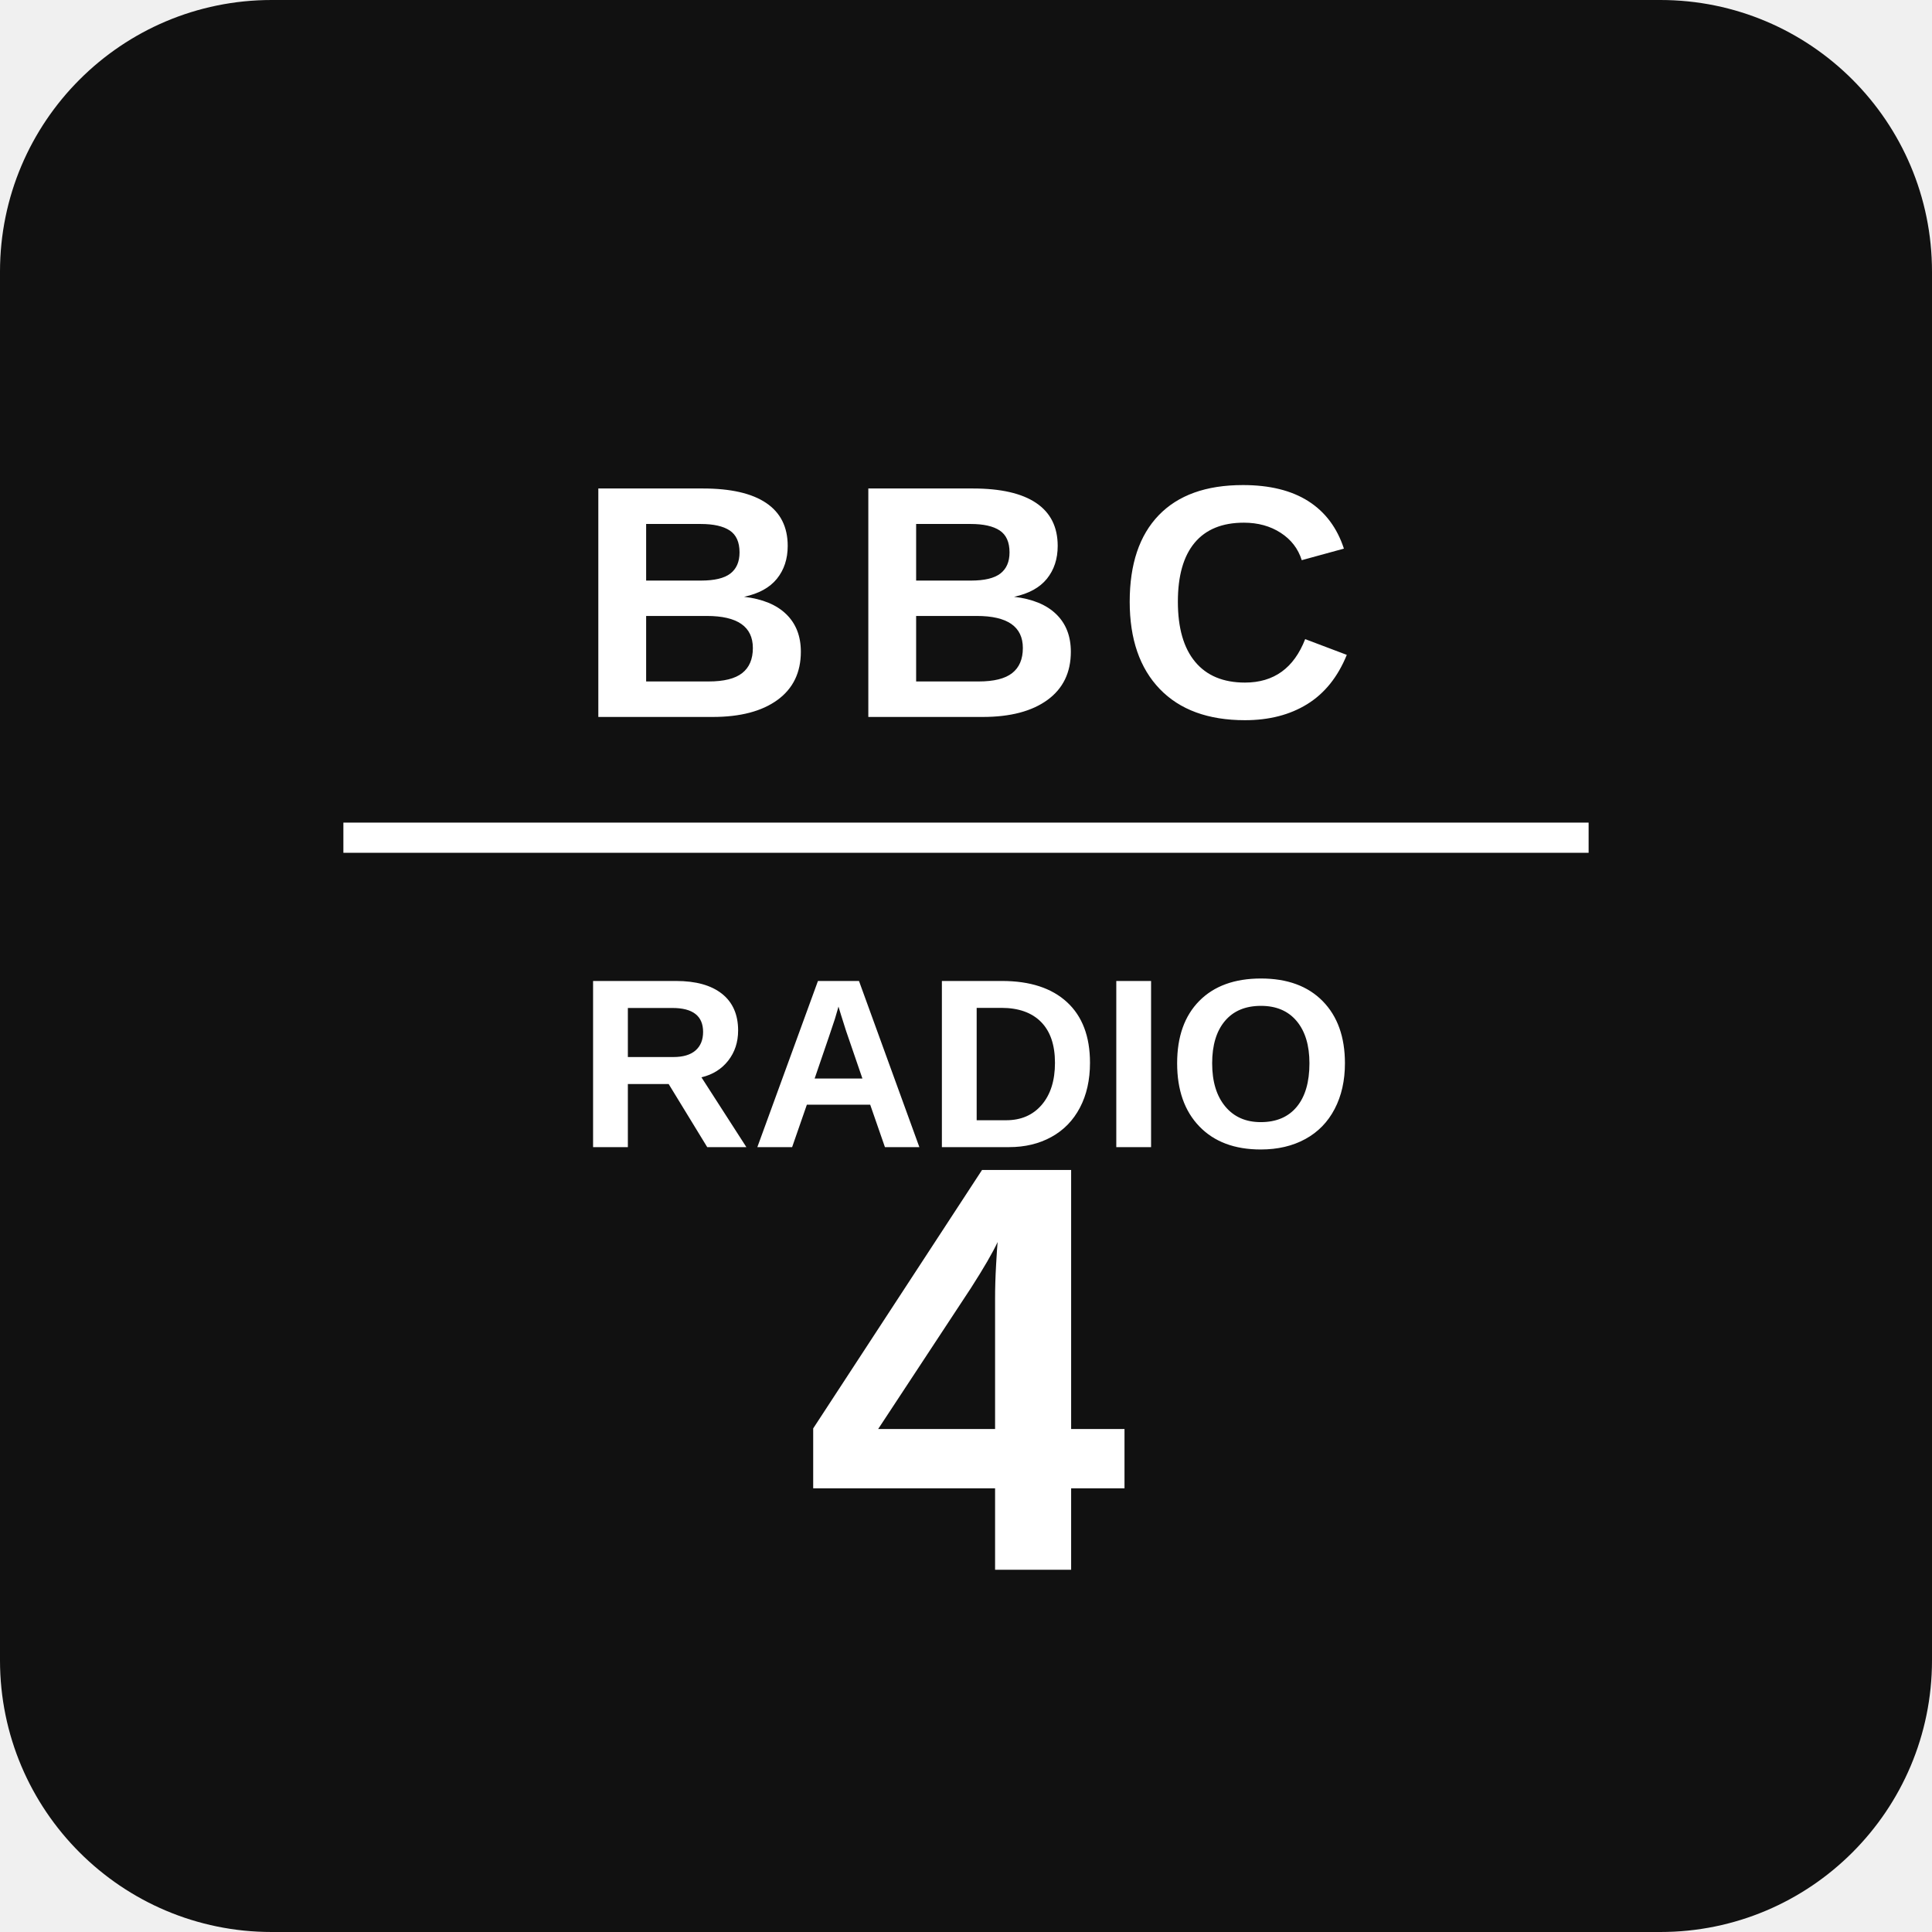
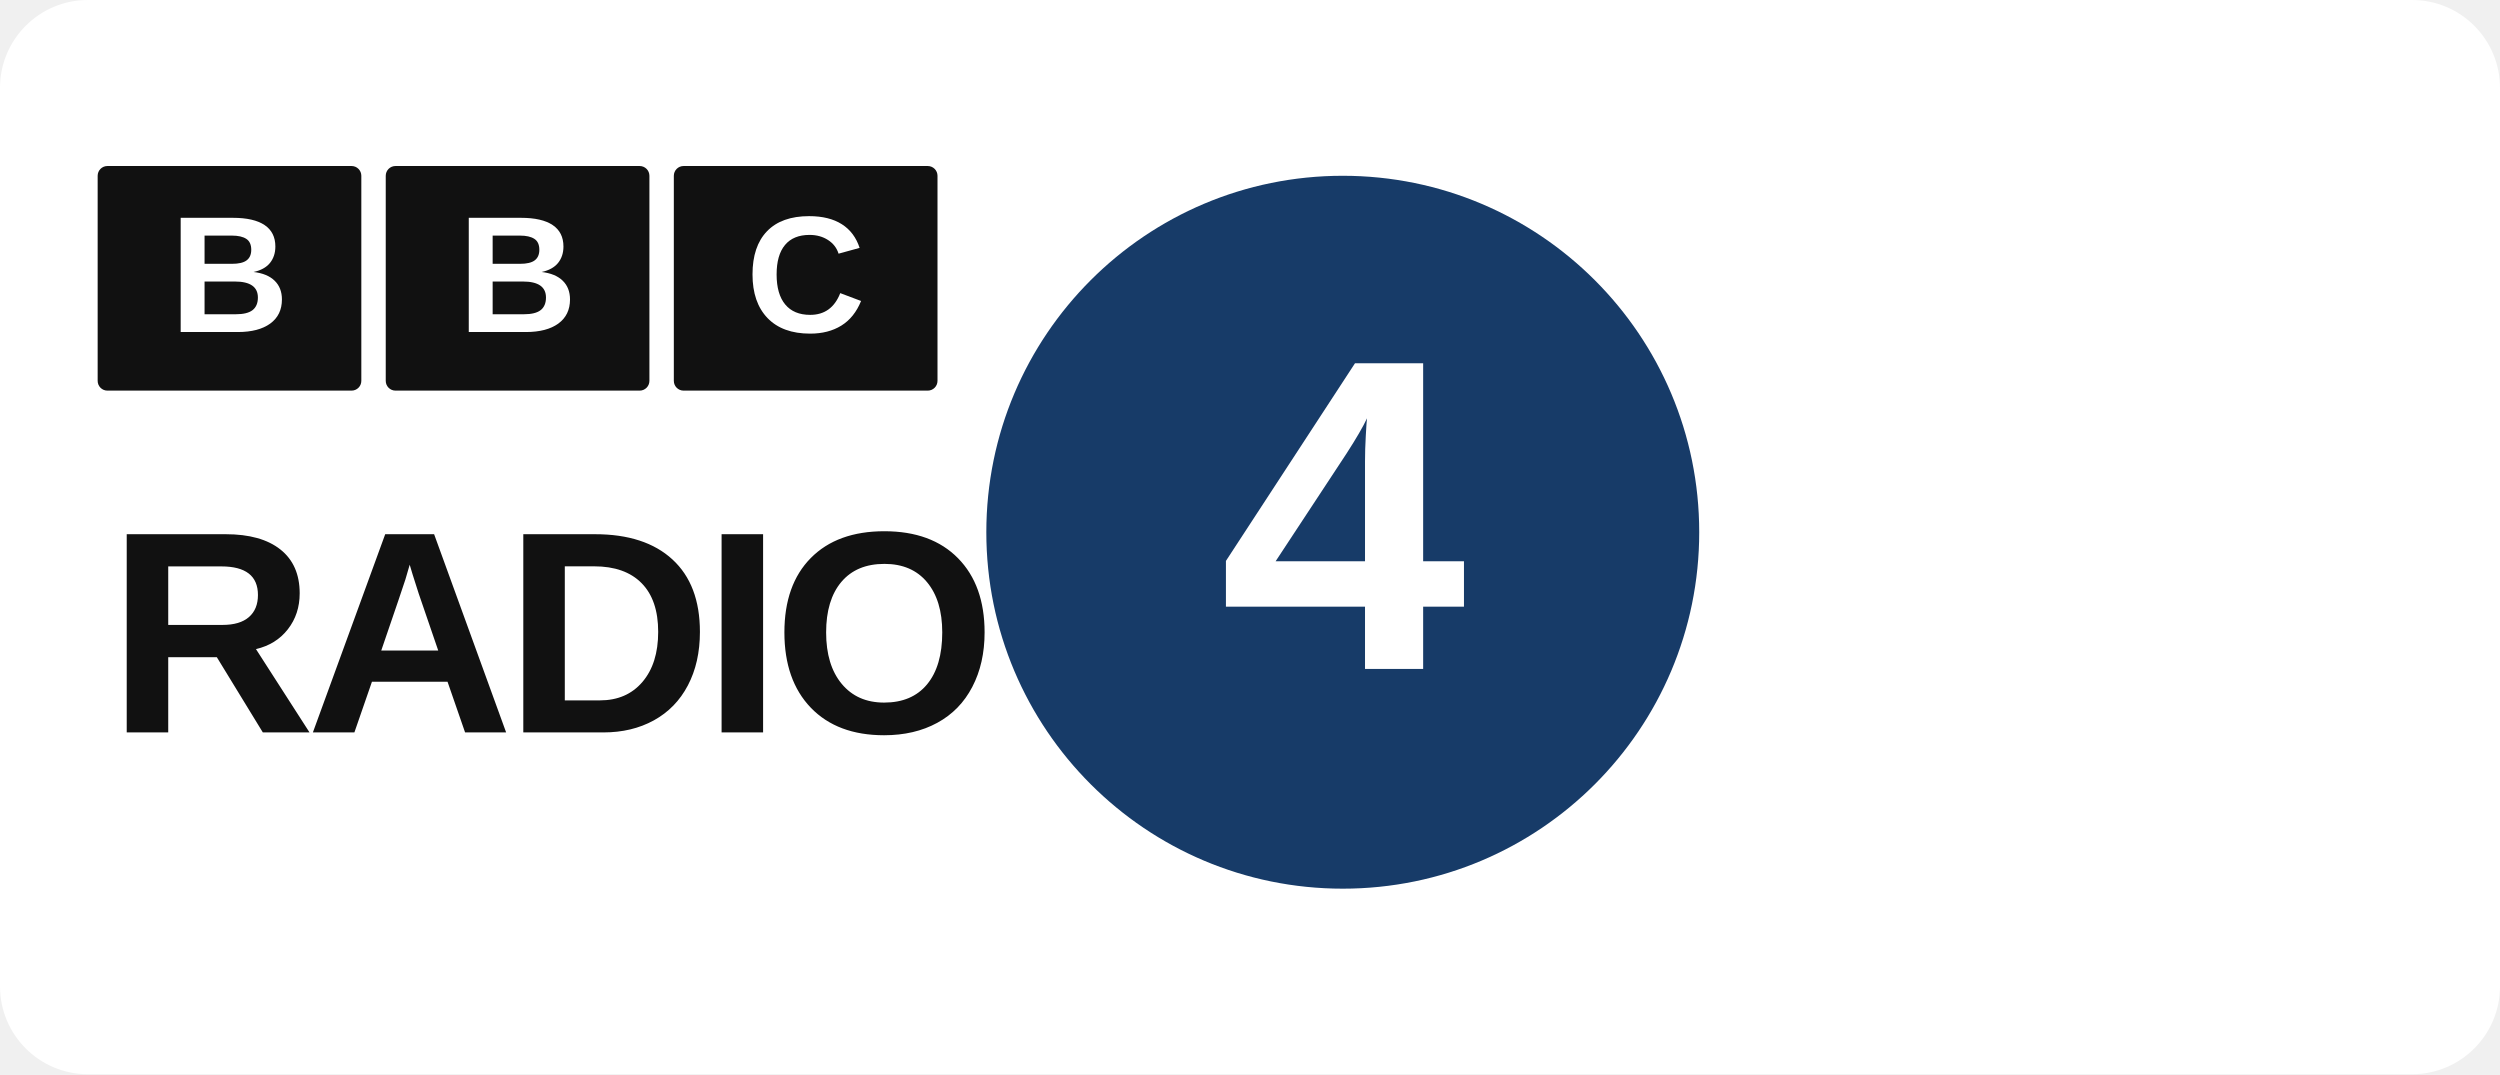
- <svg xmlns="http://www.w3.org/2000/svg" width="512" height="512" viewBox="0 0 512 512">
-   <rect width="512" height="512" rx="72" fill="#111111" />
-   <g fill="#ffffff" font-family="Arial, Helvetica, sans-serif" font-weight="700" text-anchor="middle">
-     <text x="256" y="190" font-size="88" letter-spacing="8">BBC</text>
-     <path d="M91 218H421V226H91Z" fill="#ffffff" />
-     <text x="256" y="304" font-size="64">RADIO</text>
-     <text x="256" y="416" font-size="154">4</text>
+ <svg xmlns="http://www.w3.org/2000/svg" width="512" height="220" viewBox="0 0 512 220">
+   <rect width="512" height="220" rx="18" fill="#fff" />
+   <g transform="translate(20 34)">
+     <g fill="#111">
+       <rect x="0" y="0" width="54" height="46" rx="2" />
+       <rect x="59" y="0" width="54" height="46" rx="2" />
+       <rect x="118" y="0" width="54" height="46" rx="2" />
+     </g>
+     <g fill="#fff" font-family="Arial,Helvetica,sans-serif" font-size="34" font-weight="800" text-anchor="middle">
+       <text x="27" y="34">B</text>
+       <text x="86" y="34">B</text>
+       <text x="145" y="34">C</text>
+     </g>
+     <text x="2" y="116" fill="#111" font-family="Arial,Helvetica,sans-serif" font-size="59" font-weight="800" letter-spacing="-2">RADIO</text>
+     <circle cx="255" cy="75" r="73" fill="#173b68" />
+     <text x="255" y="103" fill="#fff" font-family="Arial,Helvetica,sans-serif" font-size="91" font-weight="700" text-anchor="middle">4</text>
  </g>
</svg>
